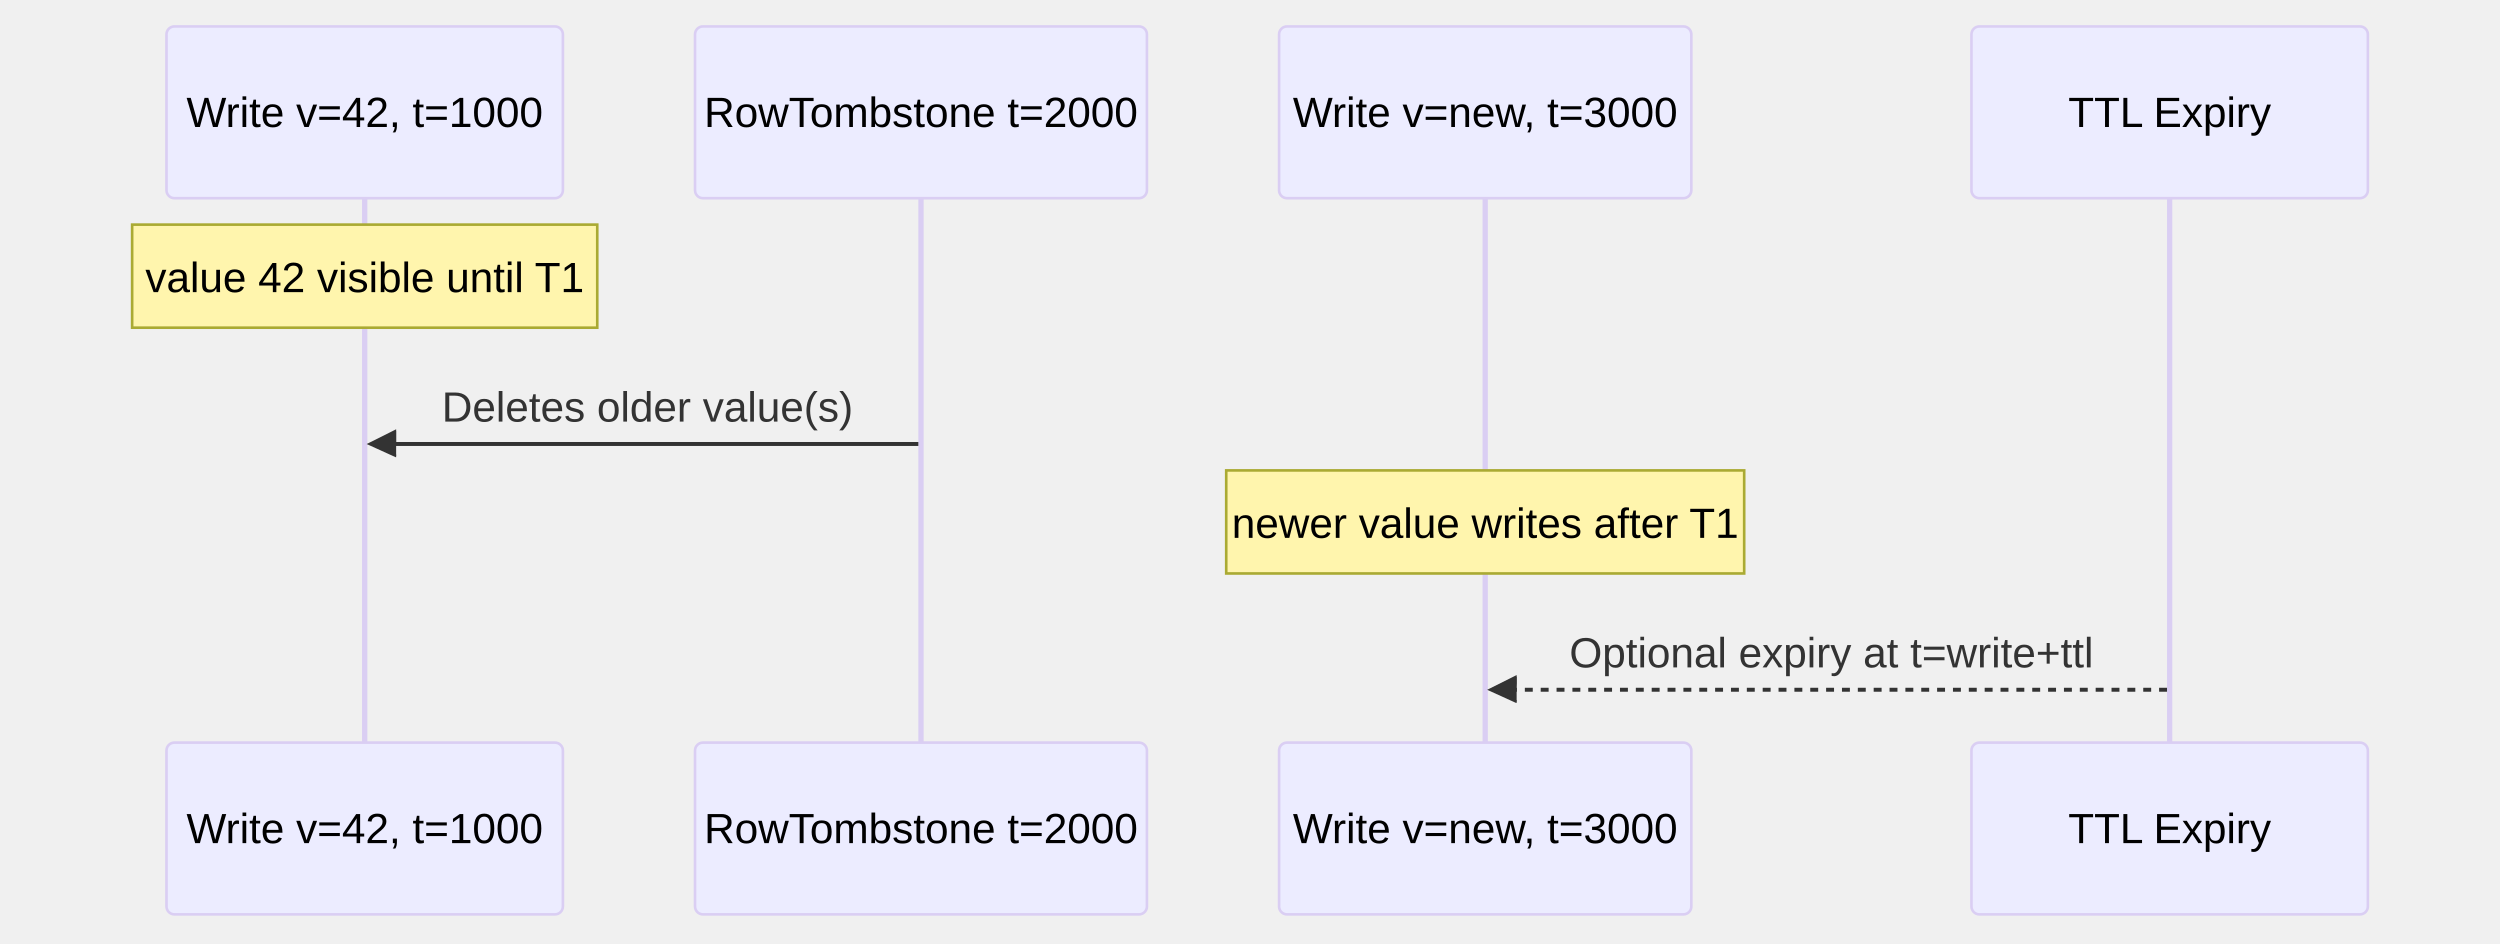
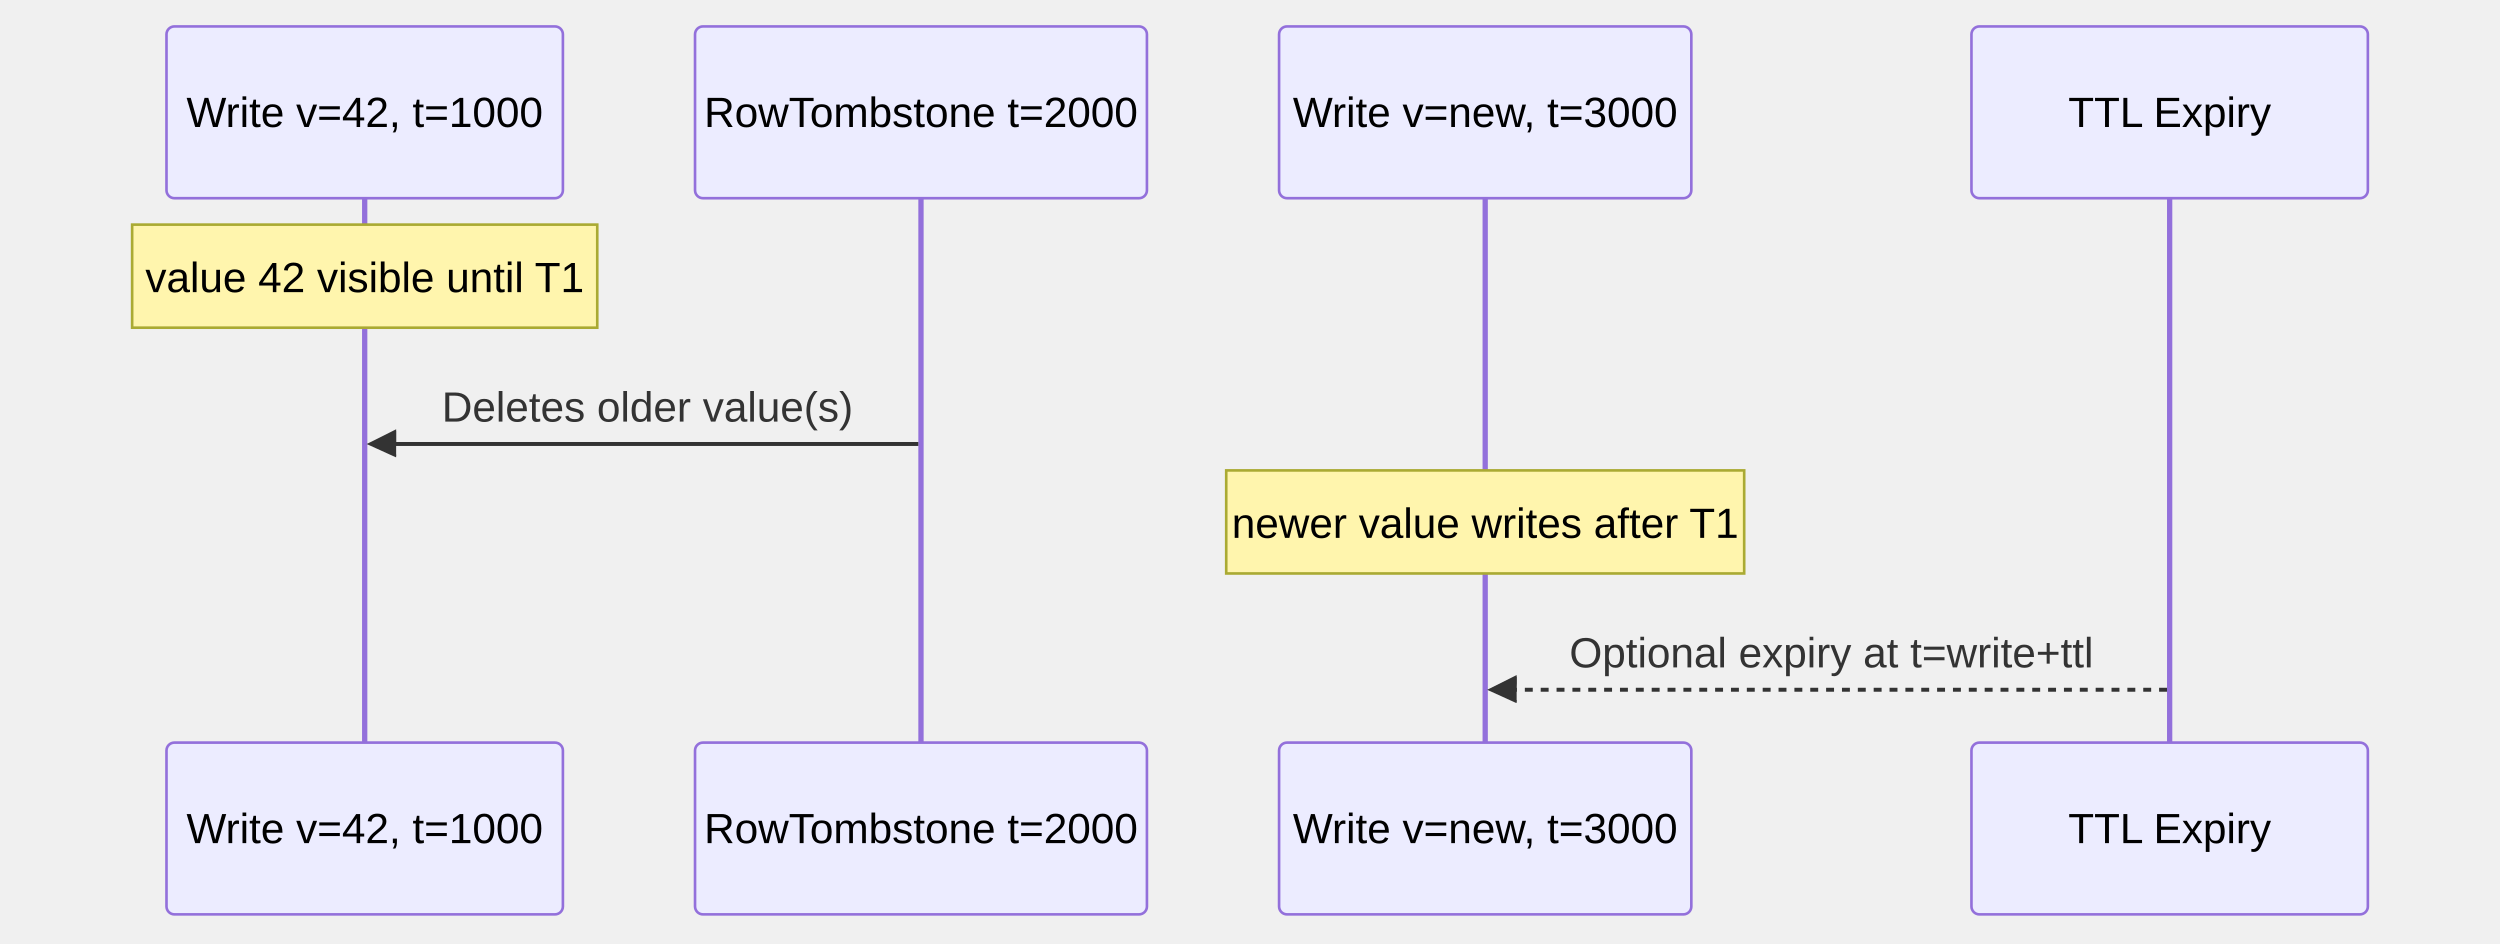
<svg xmlns="http://www.w3.org/2000/svg" id="my-svg" width="100%" style="max-width: 946px; background-color: white;" viewBox="-63 -10 946 357" role="graphics-document document" aria-roledescription="sequence">
  <g>
    <rect x="683" y="271" fill="#eaeaea" stroke="#666" width="150" height="65" name="TTL" rx="3" ry="3" class="actor actor-bottom" />
    <text x="758" y="303.5" dominant-baseline="central" alignment-baseline="central" class="actor actor-box" style="text-anchor: middle; font-size: 16px; font-weight: 400;">
      <tspan x="758" dy="0">TTL Expiry</tspan>
    </text>
  </g>
  <g>
    <rect x="421" y="271" fill="#eaeaea" stroke="#666" width="156" height="65" name="W2" rx="3" ry="3" class="actor actor-bottom" />
    <text x="499" y="303.5" dominant-baseline="central" alignment-baseline="central" class="actor actor-box" style="text-anchor: middle; font-size: 16px; font-weight: 400;">
      <tspan x="499" dy="0">Write v=new, t=3000</tspan>
    </text>
  </g>
  <g>
    <rect x="200" y="271" fill="#eaeaea" stroke="#666" width="171" height="65" name="T1" rx="3" ry="3" class="actor actor-bottom" />
    <text x="285.5" y="303.5" dominant-baseline="central" alignment-baseline="central" class="actor actor-box" style="text-anchor: middle; font-size: 16px; font-weight: 400;">
      <tspan x="285.5" dy="0">RowTombstone t=2000</tspan>
    </text>
  </g>
  <g>
    <rect x="0" y="271" fill="#eaeaea" stroke="#666" width="150" height="65" name="W1" rx="3" ry="3" class="actor actor-bottom" />
    <text x="75" y="303.5" dominant-baseline="central" alignment-baseline="central" class="actor actor-box" style="text-anchor: middle; font-size: 16px; font-weight: 400;">
      <tspan x="75" dy="0">Write v=42, t=1000</tspan>
    </text>
  </g>
  <g>
-     <line id="actor3" x1="758" y1="65" x2="758" y2="271" class="actor-line 200" stroke-width="0.5px" stroke="#999" name="TTL" />
-     <g id="root-3">
+     <line id="actor3" x1="758" y1="65" x2="758" y2="271" class="actor-line 200" stroke-width="0.5px" stroke="#999" name="TTL" data-et="life-line" data-id="TTL" />
+     <g id="root-3" data-et="participant" data-type="participant" data-id="TTL">
      <rect x="683" y="0" fill="#eaeaea" stroke="#666" width="150" height="65" name="TTL" rx="3" ry="3" class="actor actor-top" />
      <text x="758" y="32.5" dominant-baseline="central" alignment-baseline="central" class="actor actor-box" style="text-anchor: middle; font-size: 16px; font-weight: 400;">
        <tspan x="758" dy="0">TTL Expiry</tspan>
      </text>
    </g>
  </g>
  <g>
-     <line id="actor2" x1="499" y1="65" x2="499" y2="271" class="actor-line 200" stroke-width="0.5px" stroke="#999" name="W2" />
-     <g id="root-2">
+     <line id="actor2" x1="499" y1="65" x2="499" y2="271" class="actor-line 200" stroke-width="0.5px" stroke="#999" name="W2" data-et="life-line" data-id="W2" />
+     <g id="root-2" data-et="participant" data-type="participant" data-id="W2">
      <rect x="421" y="0" fill="#eaeaea" stroke="#666" width="156" height="65" name="W2" rx="3" ry="3" class="actor actor-top" />
      <text x="499" y="32.5" dominant-baseline="central" alignment-baseline="central" class="actor actor-box" style="text-anchor: middle; font-size: 16px; font-weight: 400;">
        <tspan x="499" dy="0">Write v=new, t=3000</tspan>
      </text>
    </g>
  </g>
  <g>
-     <line id="actor1" x1="285.5" y1="65" x2="285.5" y2="271" class="actor-line 200" stroke-width="0.5px" stroke="#999" name="T1" />
-     <g id="root-1">
+     <line id="actor1" x1="285.5" y1="65" x2="285.5" y2="271" class="actor-line 200" stroke-width="0.5px" stroke="#999" name="T1" data-et="life-line" data-id="T1" />
+     <g id="root-1" data-et="participant" data-type="participant" data-id="T1">
      <rect x="200" y="0" fill="#eaeaea" stroke="#666" width="171" height="65" name="T1" rx="3" ry="3" class="actor actor-top" />
      <text x="285.5" y="32.5" dominant-baseline="central" alignment-baseline="central" class="actor actor-box" style="text-anchor: middle; font-size: 16px; font-weight: 400;">
        <tspan x="285.5" dy="0">RowTombstone t=2000</tspan>
      </text>
    </g>
  </g>
  <g>
-     <line id="actor0" x1="75" y1="65" x2="75" y2="271" class="actor-line 200" stroke-width="0.5px" stroke="#999" name="W1" />
-     <g id="root-0">
+     <line id="actor0" x1="75" y1="65" x2="75" y2="271" class="actor-line 200" stroke-width="0.5px" stroke="#999" name="W1" data-et="life-line" data-id="W1" />
+     <g id="root-0" data-et="participant" data-type="participant" data-id="W1">
      <rect x="0" y="0" fill="#eaeaea" stroke="#666" width="150" height="65" name="W1" rx="3" ry="3" class="actor actor-top" />
      <text x="75" y="32.5" dominant-baseline="central" alignment-baseline="central" class="actor actor-box" style="text-anchor: middle; font-size: 16px; font-weight: 400;">
        <tspan x="75" dy="0">Write v=42, t=1000</tspan>
      </text>
    </g>
  </g>
-   <style>#my-svg{font-family:"trebuchet ms",verdana,arial,sans-serif;font-size:16px;fill:#333;}@keyframes edge-animation-frame{from{stroke-dashoffset:0;}}@keyframes dash{to{stroke-dashoffset:0;}}#my-svg .edge-animation-slow{stroke-dasharray:9,5!important;stroke-dashoffset:900;animation:dash 50s linear infinite;stroke-linecap:round;}#my-svg .edge-animation-fast{stroke-dasharray:9,5!important;stroke-dashoffset:900;animation:dash 20s linear infinite;stroke-linecap:round;}#my-svg .error-icon{fill:#552222;}#my-svg .error-text{fill:#552222;stroke:#552222;}#my-svg .edge-thickness-normal{stroke-width:1px;}#my-svg .edge-thickness-thick{stroke-width:3.5px;}#my-svg .edge-pattern-solid{stroke-dasharray:0;}#my-svg .edge-thickness-invisible{stroke-width:0;fill:none;}#my-svg .edge-pattern-dashed{stroke-dasharray:3;}#my-svg .edge-pattern-dotted{stroke-dasharray:2;}#my-svg .marker{fill:#333333;stroke:#333333;}#my-svg .marker.cross{stroke:#333333;}#my-svg svg{font-family:"trebuchet ms",verdana,arial,sans-serif;font-size:16px;}#my-svg p{margin:0;}#my-svg .actor{stroke:hsl(259.626, 59.777%, 87.902%);fill:#ECECFF;}#my-svg text.actor&gt;tspan{fill:black;stroke:none;}#my-svg .actor-line{stroke:hsl(259.626, 59.777%, 87.902%);}#my-svg .innerArc{stroke-width:1.5;stroke-dasharray:none;}#my-svg .messageLine0{stroke-width:1.5;stroke-dasharray:none;stroke:#333;}#my-svg .messageLine1{stroke-width:1.5;stroke-dasharray:2,2;stroke:#333;}#my-svg #arrowhead path{fill:#333;stroke:#333;}#my-svg .sequenceNumber{fill:white;}#my-svg #sequencenumber{fill:#333;}#my-svg #crosshead path{fill:#333;stroke:#333;}#my-svg .messageText{fill:#333;stroke:none;}#my-svg .labelBox{stroke:hsl(259.626, 59.777%, 87.902%);fill:#ECECFF;}#my-svg .labelText,#my-svg .labelText&gt;tspan{fill:black;stroke:none;}#my-svg .loopText,#my-svg .loopText&gt;tspan{fill:black;stroke:none;}#my-svg .loopLine{stroke-width:2px;stroke-dasharray:2,2;stroke:hsl(259.626, 59.777%, 87.902%);fill:hsl(259.626, 59.777%, 87.902%);}#my-svg .note{stroke:#aaaa33;fill:#fff5ad;}#my-svg .noteText,#my-svg .noteText&gt;tspan{fill:black;stroke:none;}#my-svg .activation0{fill:#f4f4f4;stroke:#666;}#my-svg .activation1{fill:#f4f4f4;stroke:#666;}#my-svg .activation2{fill:#f4f4f4;stroke:#666;}#my-svg .actorPopupMenu{position:absolute;}#my-svg .actorPopupMenuPanel{position:absolute;fill:#ECECFF;box-shadow:0px 8px 16px 0px rgba(0,0,0,0.2);filter:drop-shadow(3px 5px 2px rgb(0 0 0 / 0.4));}#my-svg .actor-man line{stroke:hsl(259.626, 59.777%, 87.902%);fill:#ECECFF;}#my-svg .actor-man circle,#my-svg line{stroke:hsl(259.626, 59.777%, 87.902%);fill:#ECECFF;stroke-width:2px;}#my-svg :root{--mermaid-font-family:"trebuchet ms",verdana,arial,sans-serif;}</style>
+   <style>#my-svg{font-family:"trebuchet ms",verdana,arial,sans-serif;font-size:16px;fill:#333;}@keyframes edge-animation-frame{from{stroke-dashoffset:0;}}@keyframes dash{to{stroke-dashoffset:0;}}#my-svg .edge-animation-slow{stroke-dasharray:9,5!important;stroke-dashoffset:900;animation:dash 50s linear infinite;stroke-linecap:round;}#my-svg .edge-animation-fast{stroke-dasharray:9,5!important;stroke-dashoffset:900;animation:dash 20s linear infinite;stroke-linecap:round;}#my-svg .error-icon{fill:#552222;}#my-svg .error-text{fill:#552222;stroke:#552222;}#my-svg .edge-thickness-normal{stroke-width:1px;}#my-svg .edge-thickness-thick{stroke-width:3.5px;}#my-svg .edge-pattern-solid{stroke-dasharray:0;}#my-svg .edge-thickness-invisible{stroke-width:0;fill:none;}#my-svg .edge-pattern-dashed{stroke-dasharray:3;}#my-svg .edge-pattern-dotted{stroke-dasharray:2;}#my-svg .marker{fill:#333333;stroke:#333333;}#my-svg .marker.cross{stroke:#333333;}#my-svg svg{font-family:"trebuchet ms",verdana,arial,sans-serif;font-size:16px;}#my-svg p{margin:0;}#my-svg .actor{stroke:#9370DB;fill:#ECECFF;stroke-width:1;}#my-svg rect.actor.outer-path[data-look="neo"]{filter:drop-shadow(1px 2px 2px rgba(185, 185, 185, 1));}#my-svg rect.note[data-look="neo"]{stroke:#aaaa33;fill:#fff5ad;filter:drop-shadow(1px 2px 2px rgba(185, 185, 185, 1));}#my-svg text.actor&gt;tspan{fill:black;stroke:none;}#my-svg .actor-line{stroke:#9370DB;}#my-svg .innerArc{stroke-width:1.5;stroke-dasharray:none;}#my-svg .messageLine0{stroke-width:1.5;stroke-dasharray:none;stroke:#333;}#my-svg .messageLine1{stroke-width:1.5;stroke-dasharray:2,2;stroke:#333;}#my-svg [id$="-arrowhead"] path{fill:#333;stroke:#333;}#my-svg .sequenceNumber{fill:white;}#my-svg [id$="-sequencenumber"]{fill:#333;}#my-svg [id$="-crosshead"] path{fill:#333;stroke:#333;}#my-svg .messageText{fill:#333;stroke:none;}#my-svg .labelBox{stroke:#9370DB;fill:#ECECFF;filter:none;}#my-svg .labelText,#my-svg .labelText&gt;tspan{fill:black;stroke:none;}#my-svg .loopText,#my-svg .loopText&gt;tspan{fill:black;stroke:none;}#my-svg .sectionTitle,#my-svg .sectionTitle&gt;tspan{fill:black;stroke:none;}#my-svg .loopLine{stroke-width:2px;stroke-dasharray:2,2;stroke:#9370DB;fill:#9370DB;}#my-svg .note{stroke:#aaaa33;fill:#fff5ad;}#my-svg .noteText,#my-svg .noteText&gt;tspan{fill:black;stroke:none;font-weight:normal;}#my-svg .activation0{fill:#f4f4f4;stroke:#666;}#my-svg .activation1{fill:#f4f4f4;stroke:#666;}#my-svg .activation2{fill:#f4f4f4;stroke:#666;}#my-svg .actorPopupMenu{position:absolute;}#my-svg .actorPopupMenuPanel{position:absolute;fill:#ECECFF;box-shadow:0px 8px 16px 0px rgba(0,0,0,0.2);filter:drop-shadow(3px 5px 2px rgb(0 0 0 / 0.4));}#my-svg .actor-man circle,#my-svg line{fill:#ECECFF;stroke-width:2px;}#my-svg g rect.rect{filter:drop-shadow(1px 2px 2px rgba(185, 185, 185, 1));stroke:#9370DB;}#my-svg .node .neo-node{stroke:#9370DB;}#my-svg [data-look="neo"].node rect,#my-svg [data-look="neo"].cluster rect,#my-svg [data-look="neo"].node polygon{stroke:#9370DB;filter:drop-shadow(1px 2px 2px rgba(185, 185, 185, 1));}#my-svg [data-look="neo"].node path{stroke:#9370DB;stroke-width:1px;}#my-svg [data-look="neo"].node .outer-path{filter:drop-shadow(1px 2px 2px rgba(185, 185, 185, 1));}#my-svg [data-look="neo"].node .neo-line path{stroke:#9370DB;filter:none;}#my-svg [data-look="neo"].node circle{stroke:#9370DB;filter:drop-shadow(1px 2px 2px rgba(185, 185, 185, 1));}#my-svg [data-look="neo"].node circle .state-start{fill:#000000;}#my-svg [data-look="neo"].icon-shape .icon{fill:#9370DB;filter:drop-shadow(1px 2px 2px rgba(185, 185, 185, 1));}#my-svg [data-look="neo"].icon-shape .icon-neo path{stroke:#9370DB;filter:drop-shadow(1px 2px 2px rgba(185, 185, 185, 1));}#my-svg :root{--mermaid-font-family:"trebuchet ms",verdana,arial,sans-serif;}</style>
  <g />
  <defs>
-     <symbol id="computer" width="24" height="24">
+     <symbol id="my-svg-computer" width="24" height="24">
      <path transform="scale(.5)" d="M2 2v13h20v-13h-20zm18 11h-16v-9h16v9zm-10.228 6l.466-1h3.524l.467 1h-4.457zm14.228 3h-24l2-6h2.104l-1.33 4h18.45l-1.297-4h2.073l2 6zm-5-10h-14v-7h14v7z" />
    </symbol>
  </defs>
  <defs>
-     <symbol id="database" fill-rule="evenodd" clip-rule="evenodd">
+     <symbol id="my-svg-database" fill-rule="evenodd" clip-rule="evenodd">
      <path transform="scale(.5)" d="M12.258.001l.256.004.255.005.253.008.251.01.249.012.247.015.246.016.242.019.241.02.239.023.236.024.233.027.231.028.229.031.225.032.223.034.22.036.217.038.214.04.211.041.208.043.205.045.201.046.198.048.194.05.191.051.187.053.183.054.18.056.175.057.172.059.168.06.163.061.16.063.155.064.15.066.074.033.073.033.071.034.07.034.069.035.068.035.067.035.066.035.064.036.064.036.062.036.06.036.06.037.058.037.058.037.055.038.055.038.053.038.052.038.051.039.05.039.048.039.047.039.045.04.044.04.043.04.041.04.04.041.039.041.037.041.036.041.034.041.033.042.032.042.03.042.029.042.027.042.026.043.024.043.023.043.021.043.02.043.018.044.017.043.015.044.013.044.012.044.011.045.009.044.007.045.006.045.004.045.002.045.001.045v17l-.001.045-.002.045-.004.045-.006.045-.007.045-.009.044-.011.045-.012.044-.013.044-.015.044-.017.043-.018.044-.02.043-.021.043-.023.043-.024.043-.026.043-.027.042-.029.042-.03.042-.032.042-.033.042-.034.041-.036.041-.037.041-.039.041-.04.041-.041.04-.043.04-.044.04-.045.04-.047.039-.048.039-.05.039-.051.039-.052.038-.053.038-.055.038-.055.038-.058.037-.058.037-.06.037-.06.036-.062.036-.064.036-.064.036-.066.035-.067.035-.068.035-.069.035-.07.034-.071.034-.073.033-.074.033-.15.066-.155.064-.16.063-.163.061-.168.06-.172.059-.175.057-.18.056-.183.054-.187.053-.191.051-.194.05-.198.048-.201.046-.205.045-.208.043-.211.041-.214.04-.217.038-.22.036-.223.034-.225.032-.229.031-.231.028-.233.027-.236.024-.239.023-.241.02-.242.019-.246.016-.247.015-.249.012-.251.01-.253.008-.255.005-.256.004-.258.001-.258-.001-.256-.004-.255-.005-.253-.008-.251-.01-.249-.012-.247-.015-.245-.016-.243-.019-.241-.02-.238-.023-.236-.024-.234-.027-.231-.028-.228-.031-.226-.032-.223-.034-.22-.036-.217-.038-.214-.04-.211-.041-.208-.043-.204-.045-.201-.046-.198-.048-.195-.05-.19-.051-.187-.053-.184-.054-.179-.056-.176-.057-.172-.059-.167-.06-.164-.061-.159-.063-.155-.064-.151-.066-.074-.033-.072-.033-.072-.034-.07-.034-.069-.035-.068-.035-.067-.035-.066-.035-.064-.036-.063-.036-.062-.036-.061-.036-.06-.037-.058-.037-.057-.037-.056-.038-.055-.038-.053-.038-.052-.038-.051-.039-.049-.039-.049-.039-.046-.039-.046-.04-.044-.04-.043-.04-.041-.04-.04-.041-.039-.041-.037-.041-.036-.041-.034-.041-.033-.042-.032-.042-.03-.042-.029-.042-.027-.042-.026-.043-.024-.043-.023-.043-.021-.043-.02-.043-.018-.044-.017-.043-.015-.044-.013-.044-.012-.044-.011-.045-.009-.044-.007-.045-.006-.045-.004-.045-.002-.045-.001-.045v-17l.001-.045.002-.045.004-.045.006-.045.007-.045.009-.044.011-.045.012-.044.013-.044.015-.044.017-.043.018-.044.02-.043.021-.043.023-.043.024-.043.026-.043.027-.042.029-.042.03-.042.032-.042.033-.042.034-.041.036-.041.037-.041.039-.041.04-.041.041-.04.043-.04.044-.04.046-.04.046-.039.049-.039.049-.039.051-.039.052-.038.053-.038.055-.038.056-.038.057-.037.058-.037.06-.037.061-.036.062-.036.063-.036.064-.036.066-.035.067-.035.068-.035.069-.035.07-.034.072-.034.072-.033.074-.033.151-.066.155-.064.159-.063.164-.061.167-.06.172-.059.176-.057.179-.056.184-.054.187-.053.19-.051.195-.05.198-.048.201-.046.204-.045.208-.043.211-.041.214-.04.217-.038.22-.036.223-.034.226-.032.228-.031.231-.028.234-.027.236-.024.238-.023.241-.02.243-.019.245-.016.247-.015.249-.012.251-.01.253-.008.255-.005.256-.004.258-.001.258.001zm-9.258 20.499v.01l.001.021.003.021.004.022.005.021.006.022.007.022.009.023.01.022.011.023.012.023.013.023.015.023.016.024.017.023.018.024.019.024.021.024.022.025.023.024.024.025.052.049.056.05.061.051.066.051.07.051.075.051.079.052.084.052.088.052.092.052.097.052.102.051.105.052.11.052.114.051.119.051.123.051.127.05.131.05.135.05.139.048.144.049.147.047.152.047.155.047.16.045.163.045.167.043.171.043.176.041.178.041.183.039.187.039.19.037.194.035.197.035.202.033.204.031.209.03.212.029.216.027.219.025.222.024.226.021.23.02.233.018.236.016.24.015.243.012.246.01.249.008.253.005.256.004.259.001.26-.001.257-.004.254-.005.25-.008.247-.011.244-.012.241-.014.237-.016.233-.018.231-.021.226-.021.224-.024.22-.026.216-.027.212-.028.21-.031.205-.031.202-.034.198-.034.194-.036.191-.037.187-.039.183-.04.179-.04.175-.042.172-.043.168-.044.163-.045.16-.046.155-.046.152-.047.148-.048.143-.049.139-.049.136-.05.131-.05.126-.05.123-.051.118-.052.114-.051.11-.052.106-.052.101-.052.096-.052.092-.052.088-.053.083-.051.079-.052.074-.052.07-.051.065-.051.06-.051.056-.05.051-.05.023-.024.023-.025.021-.024.02-.024.019-.024.018-.024.017-.024.015-.023.014-.024.013-.023.012-.023.01-.023.01-.022.008-.022.006-.022.006-.022.004-.022.004-.021.001-.021.001-.021v-4.127l-.077.055-.08.053-.083.054-.085.053-.087.052-.09.052-.093.051-.095.05-.097.05-.1.049-.102.049-.105.048-.106.047-.109.047-.111.046-.114.045-.115.045-.118.044-.12.043-.122.042-.124.042-.126.041-.128.04-.13.04-.132.038-.134.038-.135.037-.138.037-.139.035-.142.035-.143.034-.144.033-.147.032-.148.031-.15.03-.151.03-.153.029-.154.027-.156.027-.158.026-.159.025-.161.024-.162.023-.163.022-.165.021-.166.02-.167.019-.169.018-.169.017-.171.016-.173.015-.173.014-.175.013-.175.012-.177.011-.178.01-.179.008-.179.008-.181.006-.182.005-.182.004-.184.003-.184.002h-.37l-.184-.002-.184-.003-.182-.004-.182-.005-.181-.006-.179-.008-.179-.008-.178-.01-.176-.011-.176-.012-.175-.013-.173-.014-.172-.015-.171-.016-.17-.017-.169-.018-.167-.019-.166-.02-.165-.021-.163-.022-.162-.023-.161-.024-.159-.025-.157-.026-.156-.027-.155-.027-.153-.029-.151-.03-.15-.03-.148-.031-.146-.032-.145-.033-.143-.034-.141-.035-.14-.035-.137-.037-.136-.037-.134-.038-.132-.038-.13-.04-.128-.04-.126-.041-.124-.042-.122-.042-.12-.044-.117-.043-.116-.045-.113-.045-.112-.046-.109-.047-.106-.047-.105-.048-.102-.049-.1-.049-.097-.05-.095-.05-.093-.052-.09-.051-.087-.052-.085-.053-.083-.054-.08-.054-.077-.054v4.127zm0-5.654v.011l.001.021.003.021.004.021.005.022.006.022.007.022.009.022.01.022.011.023.012.023.013.023.015.024.016.023.017.024.018.024.019.024.021.024.022.024.023.025.024.024.052.05.056.05.061.05.066.051.07.051.075.052.079.051.084.052.088.052.092.052.097.052.102.052.105.052.11.051.114.051.119.052.123.05.127.051.131.05.135.049.139.049.144.048.147.048.152.047.155.046.16.045.163.045.167.044.171.042.176.042.178.04.183.04.187.038.19.037.194.036.197.034.202.033.204.032.209.03.212.028.216.027.219.025.222.024.226.022.23.02.233.018.236.016.24.014.243.012.246.01.249.008.253.006.256.003.259.001.26-.001.257-.003.254-.006.25-.008.247-.01.244-.012.241-.015.237-.016.233-.018.231-.02.226-.022.224-.024.22-.025.216-.027.212-.029.21-.03.205-.032.202-.033.198-.035.194-.036.191-.037.187-.039.183-.039.179-.041.175-.042.172-.043.168-.044.163-.045.16-.045.155-.047.152-.047.148-.048.143-.048.139-.05.136-.049.131-.05.126-.051.123-.051.118-.051.114-.052.11-.052.106-.052.101-.052.096-.052.092-.052.088-.052.083-.052.079-.052.074-.051.07-.052.065-.051.06-.05.056-.051.051-.049.023-.025.023-.024.021-.025.02-.024.019-.024.018-.024.017-.024.015-.023.014-.023.013-.024.012-.022.01-.023.01-.023.008-.022.006-.022.006-.022.004-.021.004-.022.001-.021.001-.021v-4.139l-.077.054-.08.054-.083.054-.085.052-.087.053-.09.051-.093.051-.095.051-.097.05-.1.049-.102.049-.105.048-.106.047-.109.047-.111.046-.114.045-.115.044-.118.044-.12.044-.122.042-.124.042-.126.041-.128.04-.13.039-.132.039-.134.038-.135.037-.138.036-.139.036-.142.035-.143.033-.144.033-.147.033-.148.031-.15.03-.151.03-.153.028-.154.028-.156.027-.158.026-.159.025-.161.024-.162.023-.163.022-.165.021-.166.02-.167.019-.169.018-.169.017-.171.016-.173.015-.173.014-.175.013-.175.012-.177.011-.178.009-.179.009-.179.007-.181.007-.182.005-.182.004-.184.003-.184.002h-.37l-.184-.002-.184-.003-.182-.004-.182-.005-.181-.007-.179-.007-.179-.009-.178-.009-.176-.011-.176-.012-.175-.013-.173-.014-.172-.015-.171-.016-.17-.017-.169-.018-.167-.019-.166-.02-.165-.021-.163-.022-.162-.023-.161-.024-.159-.025-.157-.026-.156-.027-.155-.028-.153-.028-.151-.03-.15-.03-.148-.031-.146-.033-.145-.033-.143-.033-.141-.035-.14-.036-.137-.036-.136-.037-.134-.038-.132-.039-.13-.039-.128-.04-.126-.041-.124-.042-.122-.043-.12-.043-.117-.044-.116-.044-.113-.046-.112-.046-.109-.046-.106-.047-.105-.048-.102-.049-.1-.049-.097-.05-.095-.051-.093-.051-.09-.051-.087-.053-.085-.052-.083-.054-.08-.054-.077-.054v4.139zm0-5.666v.011l.001.02.003.022.004.021.005.022.006.021.007.022.009.023.01.022.011.023.012.023.013.023.015.023.016.024.017.024.018.023.019.024.021.025.022.024.023.024.024.025.052.05.056.05.061.05.066.051.07.051.075.052.079.051.084.052.088.052.092.052.097.052.102.052.105.051.11.052.114.051.119.051.123.051.127.05.131.05.135.05.139.049.144.048.147.048.152.047.155.046.16.045.163.045.167.043.171.043.176.042.178.04.183.04.187.038.19.037.194.036.197.034.202.033.204.032.209.03.212.028.216.027.219.025.222.024.226.021.23.02.233.018.236.017.24.014.243.012.246.01.249.008.253.006.256.003.259.001.26-.001.257-.003.254-.006.25-.008.247-.01.244-.013.241-.014.237-.016.233-.018.231-.02.226-.022.224-.024.22-.025.216-.027.212-.029.21-.03.205-.032.202-.033.198-.035.194-.036.191-.037.187-.039.183-.039.179-.041.175-.042.172-.043.168-.044.163-.045.16-.045.155-.047.152-.047.148-.048.143-.049.139-.049.136-.049.131-.051.126-.05.123-.051.118-.052.114-.051.11-.052.106-.052.101-.052.096-.052.092-.052.088-.052.083-.052.079-.052.074-.052.07-.051.065-.051.06-.051.056-.05.051-.049.023-.025.023-.025.021-.024.02-.024.019-.024.018-.024.017-.024.015-.023.014-.024.013-.023.012-.023.01-.022.01-.023.008-.022.006-.022.006-.022.004-.022.004-.021.001-.021.001-.021v-4.153l-.077.054-.08.054-.083.053-.085.053-.087.053-.09.051-.093.051-.095.051-.097.05-.1.049-.102.048-.105.048-.106.048-.109.046-.111.046-.114.046-.115.044-.118.044-.12.043-.122.043-.124.042-.126.041-.128.04-.13.039-.132.039-.134.038-.135.037-.138.036-.139.036-.142.034-.143.034-.144.033-.147.032-.148.032-.15.03-.151.03-.153.028-.154.028-.156.027-.158.026-.159.024-.161.024-.162.023-.163.023-.165.021-.166.02-.167.019-.169.018-.169.017-.171.016-.173.015-.173.014-.175.013-.175.012-.177.01-.178.01-.179.009-.179.007-.181.006-.182.006-.182.004-.184.003-.184.001-.185.001-.185-.001-.184-.001-.184-.003-.182-.004-.182-.006-.181-.006-.179-.007-.179-.009-.178-.01-.176-.01-.176-.012-.175-.013-.173-.014-.172-.015-.171-.016-.17-.017-.169-.018-.167-.019-.166-.02-.165-.021-.163-.023-.162-.023-.161-.024-.159-.024-.157-.026-.156-.027-.155-.028-.153-.028-.151-.03-.15-.03-.148-.032-.146-.032-.145-.033-.143-.034-.141-.034-.14-.036-.137-.036-.136-.037-.134-.038-.132-.039-.13-.039-.128-.041-.126-.041-.124-.041-.122-.043-.12-.043-.117-.044-.116-.044-.113-.046-.112-.046-.109-.046-.106-.048-.105-.048-.102-.048-.1-.05-.097-.049-.095-.051-.093-.051-.09-.052-.087-.052-.085-.053-.083-.053-.08-.054-.077-.054v4.153zm8.74-8.179l-.257.004-.254.005-.25.008-.247.011-.244.012-.241.014-.237.016-.233.018-.231.021-.226.022-.224.023-.22.026-.216.027-.212.028-.21.031-.205.032-.202.033-.198.034-.194.036-.191.038-.187.038-.183.04-.179.041-.175.042-.172.043-.168.043-.163.045-.16.046-.155.046-.152.048-.148.048-.143.048-.139.049-.136.05-.131.05-.126.051-.123.051-.118.051-.114.052-.11.052-.106.052-.101.052-.096.052-.092.052-.088.052-.083.052-.079.052-.074.051-.07.052-.065.051-.06.05-.056.05-.051.05-.023.025-.023.024-.021.024-.02.025-.019.024-.018.024-.017.023-.015.024-.014.023-.013.023-.012.023-.01.023-.01.022-.008.022-.006.023-.006.021-.004.022-.004.021-.001.021-.001.021.001.021.001.021.004.021.004.022.006.021.006.023.008.022.01.022.01.023.012.023.013.023.014.023.015.024.017.023.018.024.019.024.02.025.021.024.023.024.023.025.051.05.056.05.06.05.065.051.07.052.074.051.079.052.083.052.088.052.092.052.096.052.101.052.106.052.11.052.114.052.118.051.123.051.126.051.131.05.136.05.139.049.143.048.148.048.152.048.155.046.16.046.163.045.168.043.172.043.175.042.179.041.183.04.187.038.191.038.194.036.198.034.202.033.205.032.21.031.212.028.216.027.22.026.224.023.226.022.231.021.233.018.237.016.241.014.244.012.247.011.25.008.254.005.257.004.26.001.26-.001.257-.004.254-.005.25-.008.247-.011.244-.012.241-.014.237-.016.233-.018.231-.021.226-.022.224-.023.22-.026.216-.027.212-.028.21-.031.205-.032.202-.033.198-.034.194-.036.191-.038.187-.038.183-.04.179-.041.175-.042.172-.043.168-.043.163-.045.16-.046.155-.046.152-.048.148-.048.143-.048.139-.049.136-.05.131-.05.126-.051.123-.051.118-.051.114-.052.11-.052.106-.052.101-.052.096-.052.092-.052.088-.052.083-.052.079-.052.074-.051.07-.052.065-.051.06-.05.056-.05.051-.05.023-.025.023-.024.021-.024.02-.025.019-.024.018-.024.017-.023.015-.024.014-.023.013-.023.012-.023.01-.023.01-.022.008-.022.006-.023.006-.021.004-.022.004-.021.001-.021.001-.021-.001-.021-.001-.021-.004-.021-.004-.022-.006-.021-.006-.023-.008-.022-.01-.022-.01-.023-.012-.023-.013-.023-.014-.023-.015-.024-.017-.023-.018-.024-.019-.024-.02-.025-.021-.024-.023-.024-.023-.025-.051-.05-.056-.05-.06-.05-.065-.051-.07-.052-.074-.051-.079-.052-.083-.052-.088-.052-.092-.052-.096-.052-.101-.052-.106-.052-.11-.052-.114-.052-.118-.051-.123-.051-.126-.051-.131-.05-.136-.05-.139-.049-.143-.048-.148-.048-.152-.048-.155-.046-.16-.046-.163-.045-.168-.043-.172-.043-.175-.042-.179-.041-.183-.04-.187-.038-.191-.038-.194-.036-.198-.034-.202-.033-.205-.032-.21-.031-.212-.028-.216-.027-.22-.026-.224-.023-.226-.022-.231-.021-.233-.018-.237-.016-.241-.014-.244-.012-.247-.011-.25-.008-.254-.005-.257-.004-.26-.001-.26.001z" />
    </symbol>
  </defs>
  <defs>
-     <symbol id="clock" width="24" height="24">
+     <symbol id="my-svg-clock" width="24" height="24">
      <path transform="scale(.5)" d="M12 2c5.514 0 10 4.486 10 10s-4.486 10-10 10-10-4.486-10-10 4.486-10 10-10zm0-2c-6.627 0-12 5.373-12 12s5.373 12 12 12 12-5.373 12-12-5.373-12-12-12zm5.848 12.459c.202.038.202.333.001.372-1.907.361-6.045 1.111-6.547 1.111-.719 0-1.301-.582-1.301-1.301 0-.512.77-5.447 1.125-7.445.034-.192.312-.181.343.014l.985 6.238 5.394 1.011z" />
    </symbol>
  </defs>
  <defs>
-     <marker id="arrowhead" refX="7.9" refY="5" markerUnits="userSpaceOnUse" markerWidth="12" markerHeight="12" orient="auto-start-reverse">
+     <marker id="my-svg-arrowhead" refX="7.9" refY="5" markerUnits="userSpaceOnUse" markerWidth="12" markerHeight="12" orient="auto-start-reverse">
      <path d="M -1 0 L 10 5 L 0 10 z" />
    </marker>
  </defs>
  <defs>
-     <marker id="crosshead" markerWidth="15" markerHeight="8" orient="auto" refX="4" refY="4.5">
+     <marker id="my-svg-crosshead" markerWidth="15" markerHeight="8" orient="auto" refX="4" refY="4.5">
      <path fill="none" stroke="#000000" stroke-width="1pt" d="M 1,2 L 6,7 M 6,2 L 1,7" style="stroke-dasharray: 0, 0;" />
    </marker>
  </defs>
  <defs>
-     <marker id="filled-head" refX="15.5" refY="7" markerWidth="20" markerHeight="28" orient="auto">
+     <marker id="my-svg-filled-head" refX="15.5" refY="7" markerWidth="20" markerHeight="28" orient="auto">
      <path d="M 18,7 L9,13 L14,7 L9,1 Z" />
    </marker>
  </defs>
  <defs>
-     <marker id="sequencenumber" refX="15" refY="15" markerWidth="60" markerHeight="40" orient="auto">
+     <marker id="my-svg-sequencenumber" refX="15" refY="15" markerWidth="60" markerHeight="40" orient="auto">
      <circle cx="15" cy="15" r="6" />
    </marker>
  </defs>
-   <g>
+   <defs>
+     <marker id="my-svg-solidTopArrowHead" refX="7.9" refY="7.25" markerUnits="userSpaceOnUse" markerWidth="12" markerHeight="12" orient="auto-start-reverse">
+       <path d="M 0 0 L 10 8 L 0 8 z" />
+     </marker>
+   </defs>
+   <defs>
+     <marker id="my-svg-solidBottomArrowHead" refX="7.9" refY="0.75" markerUnits="userSpaceOnUse" markerWidth="12" markerHeight="12" orient="auto-start-reverse">
+       <path d="M 0 0 L 10 0 L 0 8 z" />
+     </marker>
+   </defs>
+   <defs>
+     <marker id="my-svg-stickTopArrowHead" refX="7.5" refY="7" markerUnits="userSpaceOnUse" markerWidth="12" markerHeight="12" orient="auto-start-reverse">
+       <path d="M 0 0 L 7 7" stroke="black" stroke-width="1.5" fill="none" />
+     </marker>
+   </defs>
+   <defs>
+     <marker id="my-svg-stickBottomArrowHead" refX="7.5" refY="0" markerUnits="userSpaceOnUse" markerWidth="12" markerHeight="12" orient="auto-start-reverse">
+       <path d="M 0 7 L 7 0" stroke="black" stroke-width="1.5" fill="none" />
+     </marker>
+   </defs>
+   <g data-et="note" data-id="i0">
    <rect x="-13" y="75" fill="#EDF2AE" stroke="#666" width="176" height="39" class="note" />
    <text x="75" y="80" text-anchor="middle" dominant-baseline="middle" alignment-baseline="middle" class="noteText" dy="1em" style="font-size: 16px; font-weight: 400;">
      <tspan x="75">value 42 visible until T1</tspan>
    </text>
  </g>
-   <g>
+   <g data-et="note" data-id="i2">
    <rect x="401" y="168" fill="#EDF2AE" stroke="#666" width="196" height="39" class="note" />
    <text x="499" y="173" text-anchor="middle" dominant-baseline="middle" alignment-baseline="middle" class="noteText" dy="1em" style="font-size: 16px; font-weight: 400;">
      <tspan x="499">newer value writes after T1</tspan>
    </text>
  </g>
  <text x="182" y="129" text-anchor="middle" dominant-baseline="middle" alignment-baseline="middle" class="messageText" dy="1em" style="font-size: 16px; font-weight: 400;">Deletes older value(s)</text>
-   <line x1="284.5" y1="158" x2="79" y2="158" class="messageLine0" stroke-width="2" stroke="none" marker-end="url(#arrowhead)" style="fill: none;" />
+   <line x1="284.5" y1="158" x2="79" y2="158" class="messageLine0" data-et="message" data-id="i1" data-from="T1" data-to="W1" stroke-width="2" stroke="none" marker-end="url(#my-svg-arrowhead)" style="fill: none;" />
  <text x="630" y="222" text-anchor="middle" dominant-baseline="middle" alignment-baseline="middle" class="messageText" dy="1em" style="font-size: 16px; font-weight: 400;">Optional expiry at t=write+ttl</text>
-   <line x1="757" y1="251" x2="503" y2="251" class="messageLine1" stroke-width="2" stroke="none" marker-end="url(#arrowhead)" style="stroke-dasharray: 3, 3; fill: none;" />
+   <line x1="757" y1="251" x2="503" y2="251" class="messageLine1" data-et="message" data-id="i3" data-from="TTL" data-to="W2" stroke-width="2" stroke="none" marker-end="url(#my-svg-arrowhead)" style="stroke-dasharray: 3, 3; fill: none;" />
</svg>
